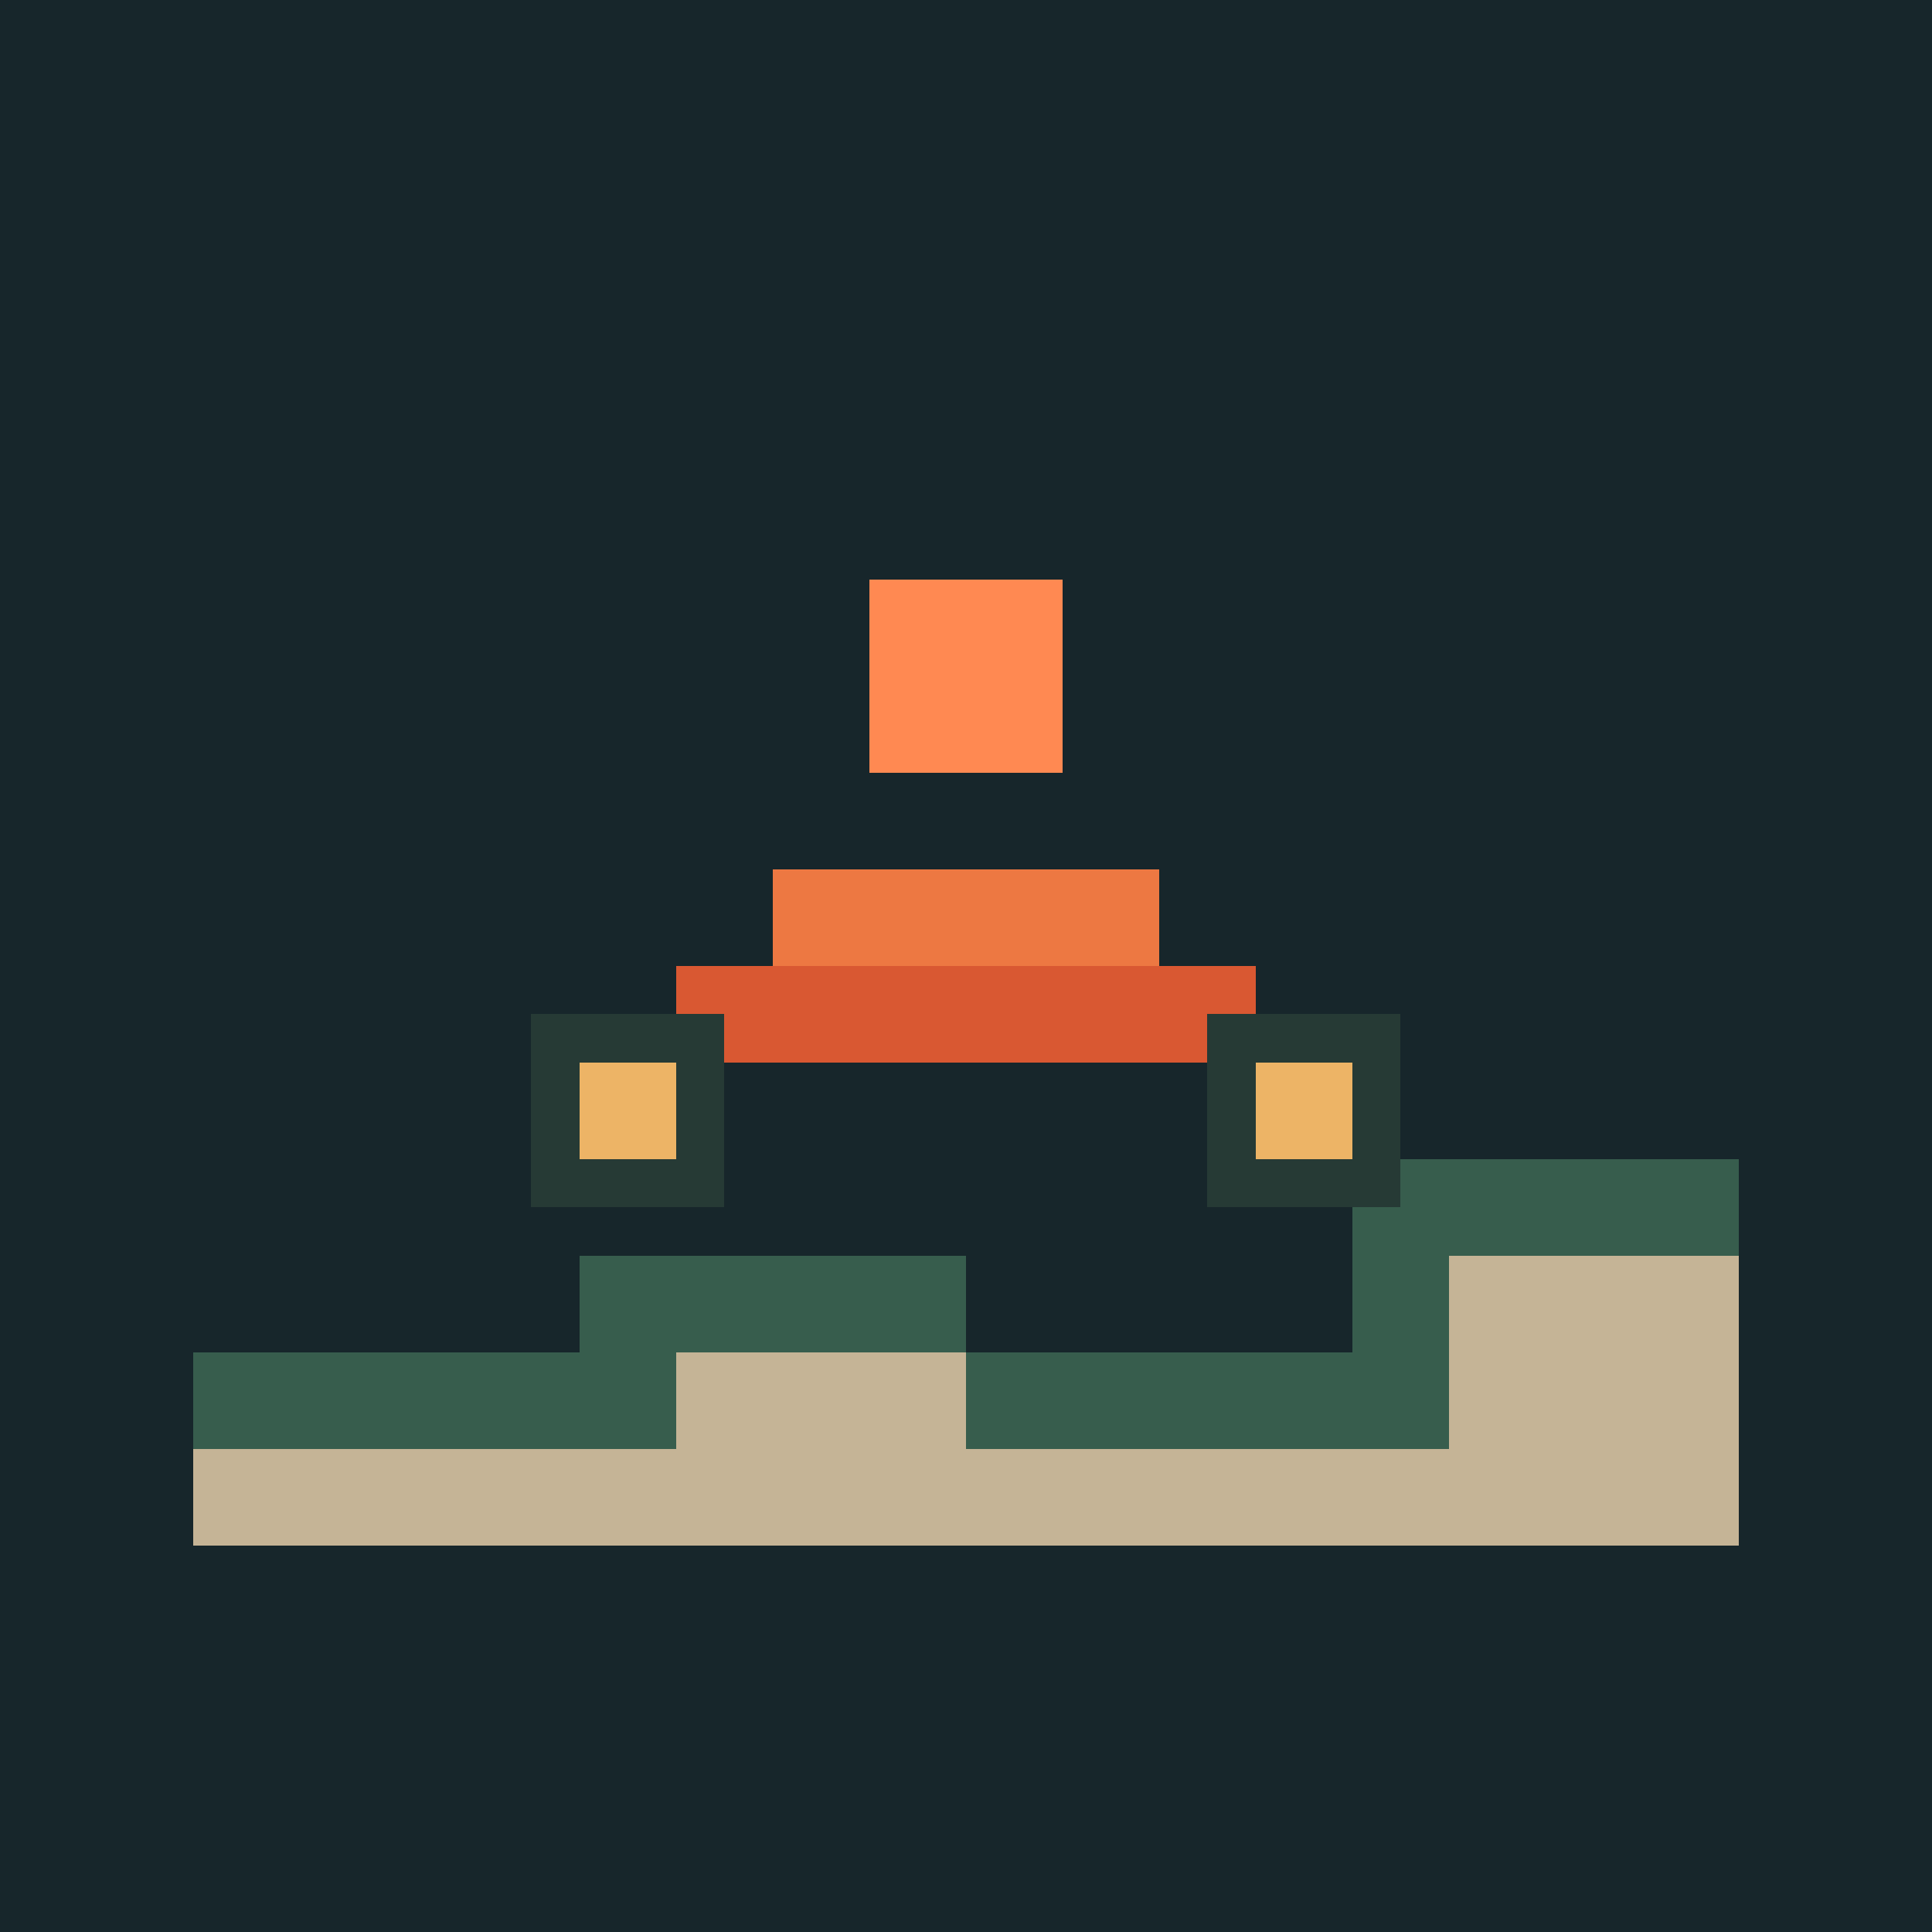
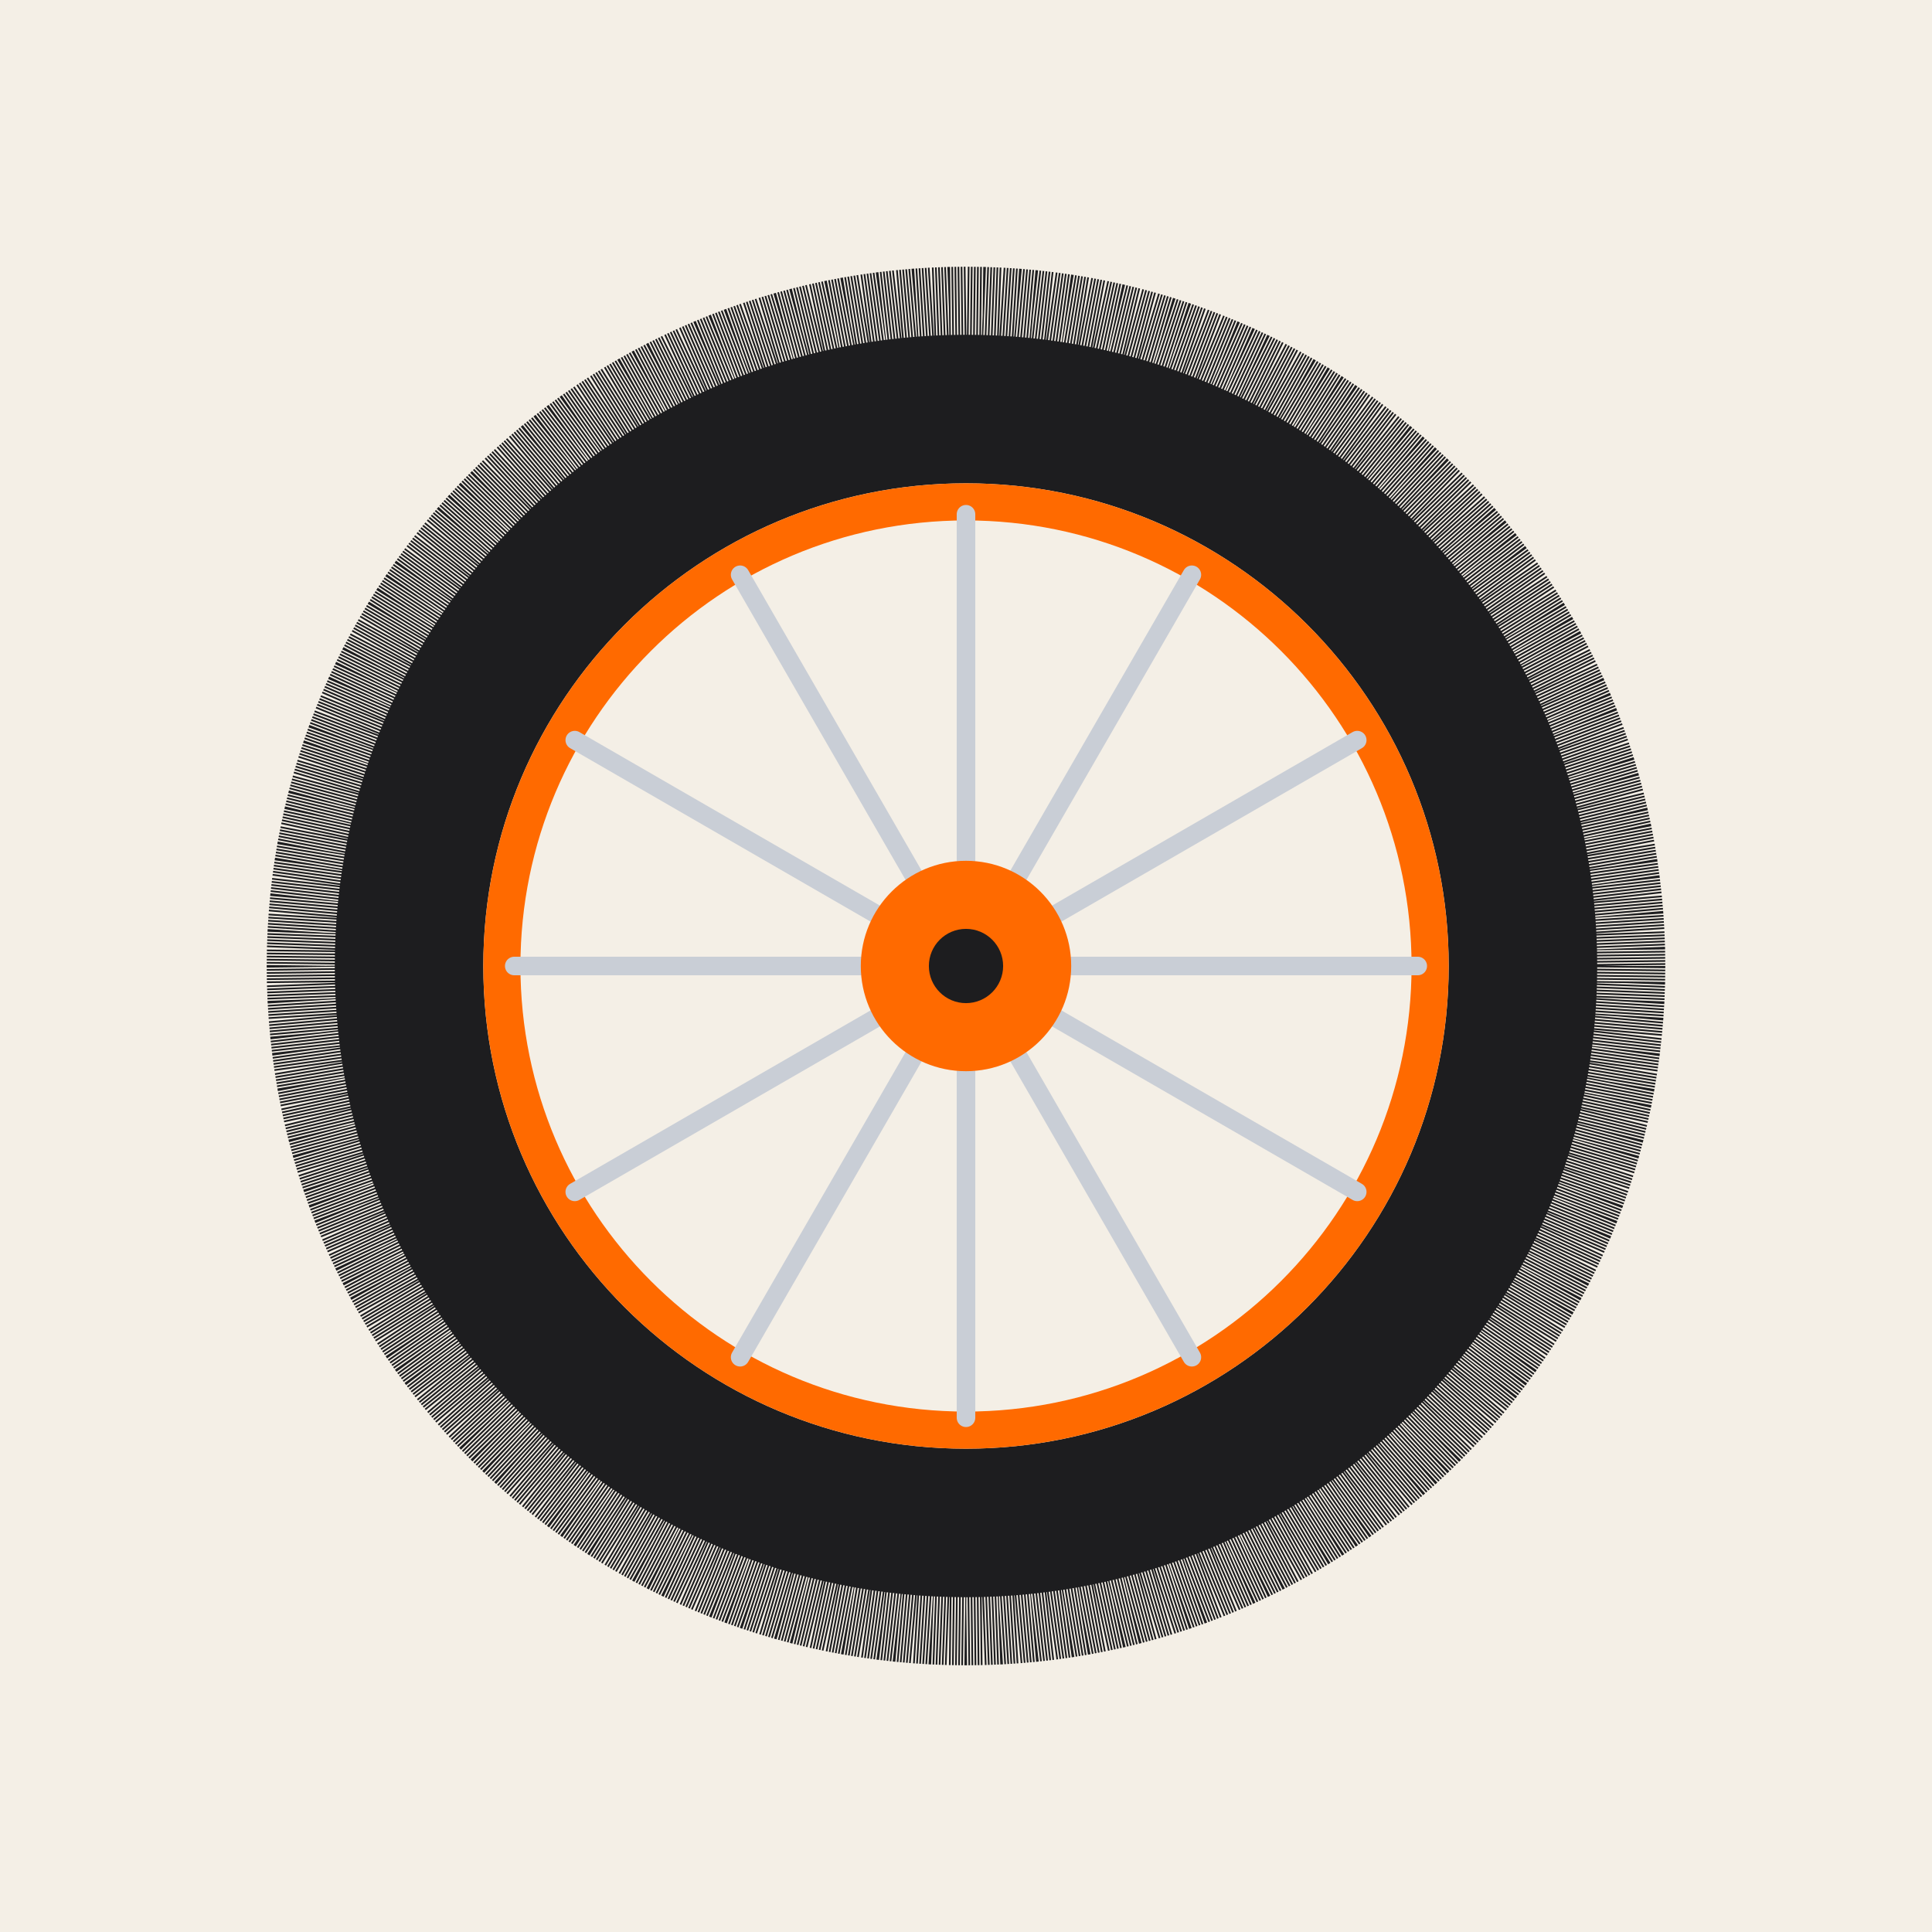
- <svg xmlns="http://www.w3.org/2000/svg" viewBox="0 0 40 40" shape-rendering="crispEdges">
-   <rect width="40" height="40" fill="#17262b" />
-   <g transform="translate(4 4)">
-     <path fill="#c5b496" d="M0 24h8v-2h8v2h8v-4h8v8H0z" />
-     <path fill="#375d4d" d="M0 24h8v-2h8v2h8v-4h8v2h-6v4h-10v-2h-6v2H0z" />
-     <path fill="#d95832" d="M10 16h12v2H10z" />
-     <path fill="#ed7842" d="M12 14h8v2h-8z" />
-     <path fill="#ff8952" d="M14 8h4v4h-4z" />
-     <path fill="#263a35" d="M7 17h4v4H7zM21 17h4v4h-4z" />
-     <path fill="#edb466" d="M8 18h2v2H8zM22 18h2v2h-2z" />
+ <svg xmlns="http://www.w3.org/2000/svg" viewBox="0 0 512 512">
+   <defs>
+     <line id="spoke" x1="256" y1="110" x2="256" y2="402" stroke="#c9ced6" stroke-width="6" stroke-linecap="round" />
+   </defs>
+   <rect width="512" height="512" fill="#f4efe6" />
+   <g transform="translate(256 256) scale(0.82) translate(-256 -256)">
+     <circle cx="256" cy="256" r="214" fill="none" stroke="#1d1d1f" stroke-width="24" pathLength="24" stroke-dasharray="0.55 0.45" />
+     <circle cx="256" cy="256" r="180" fill="none" stroke="#1d1d1f" stroke-width="48" />
+     <circle cx="256" cy="256" r="150" fill="none" stroke="#ff6a00" stroke-width="12" />
+     <use href="#spoke" />
+     <use href="#spoke" transform="rotate(30 256 256)" />
+     <use href="#spoke" transform="rotate(60 256 256)" />
+     <use href="#spoke" transform="rotate(90 256 256)" />
+     <use href="#spoke" transform="rotate(120 256 256)" />
+     <use href="#spoke" transform="rotate(150 256 256)" />
+     <circle cx="256" cy="256" r="34" fill="#ff6a00" />
+     <circle cx="256" cy="256" r="12" fill="#1d1d1f" />
  </g>
</svg>
